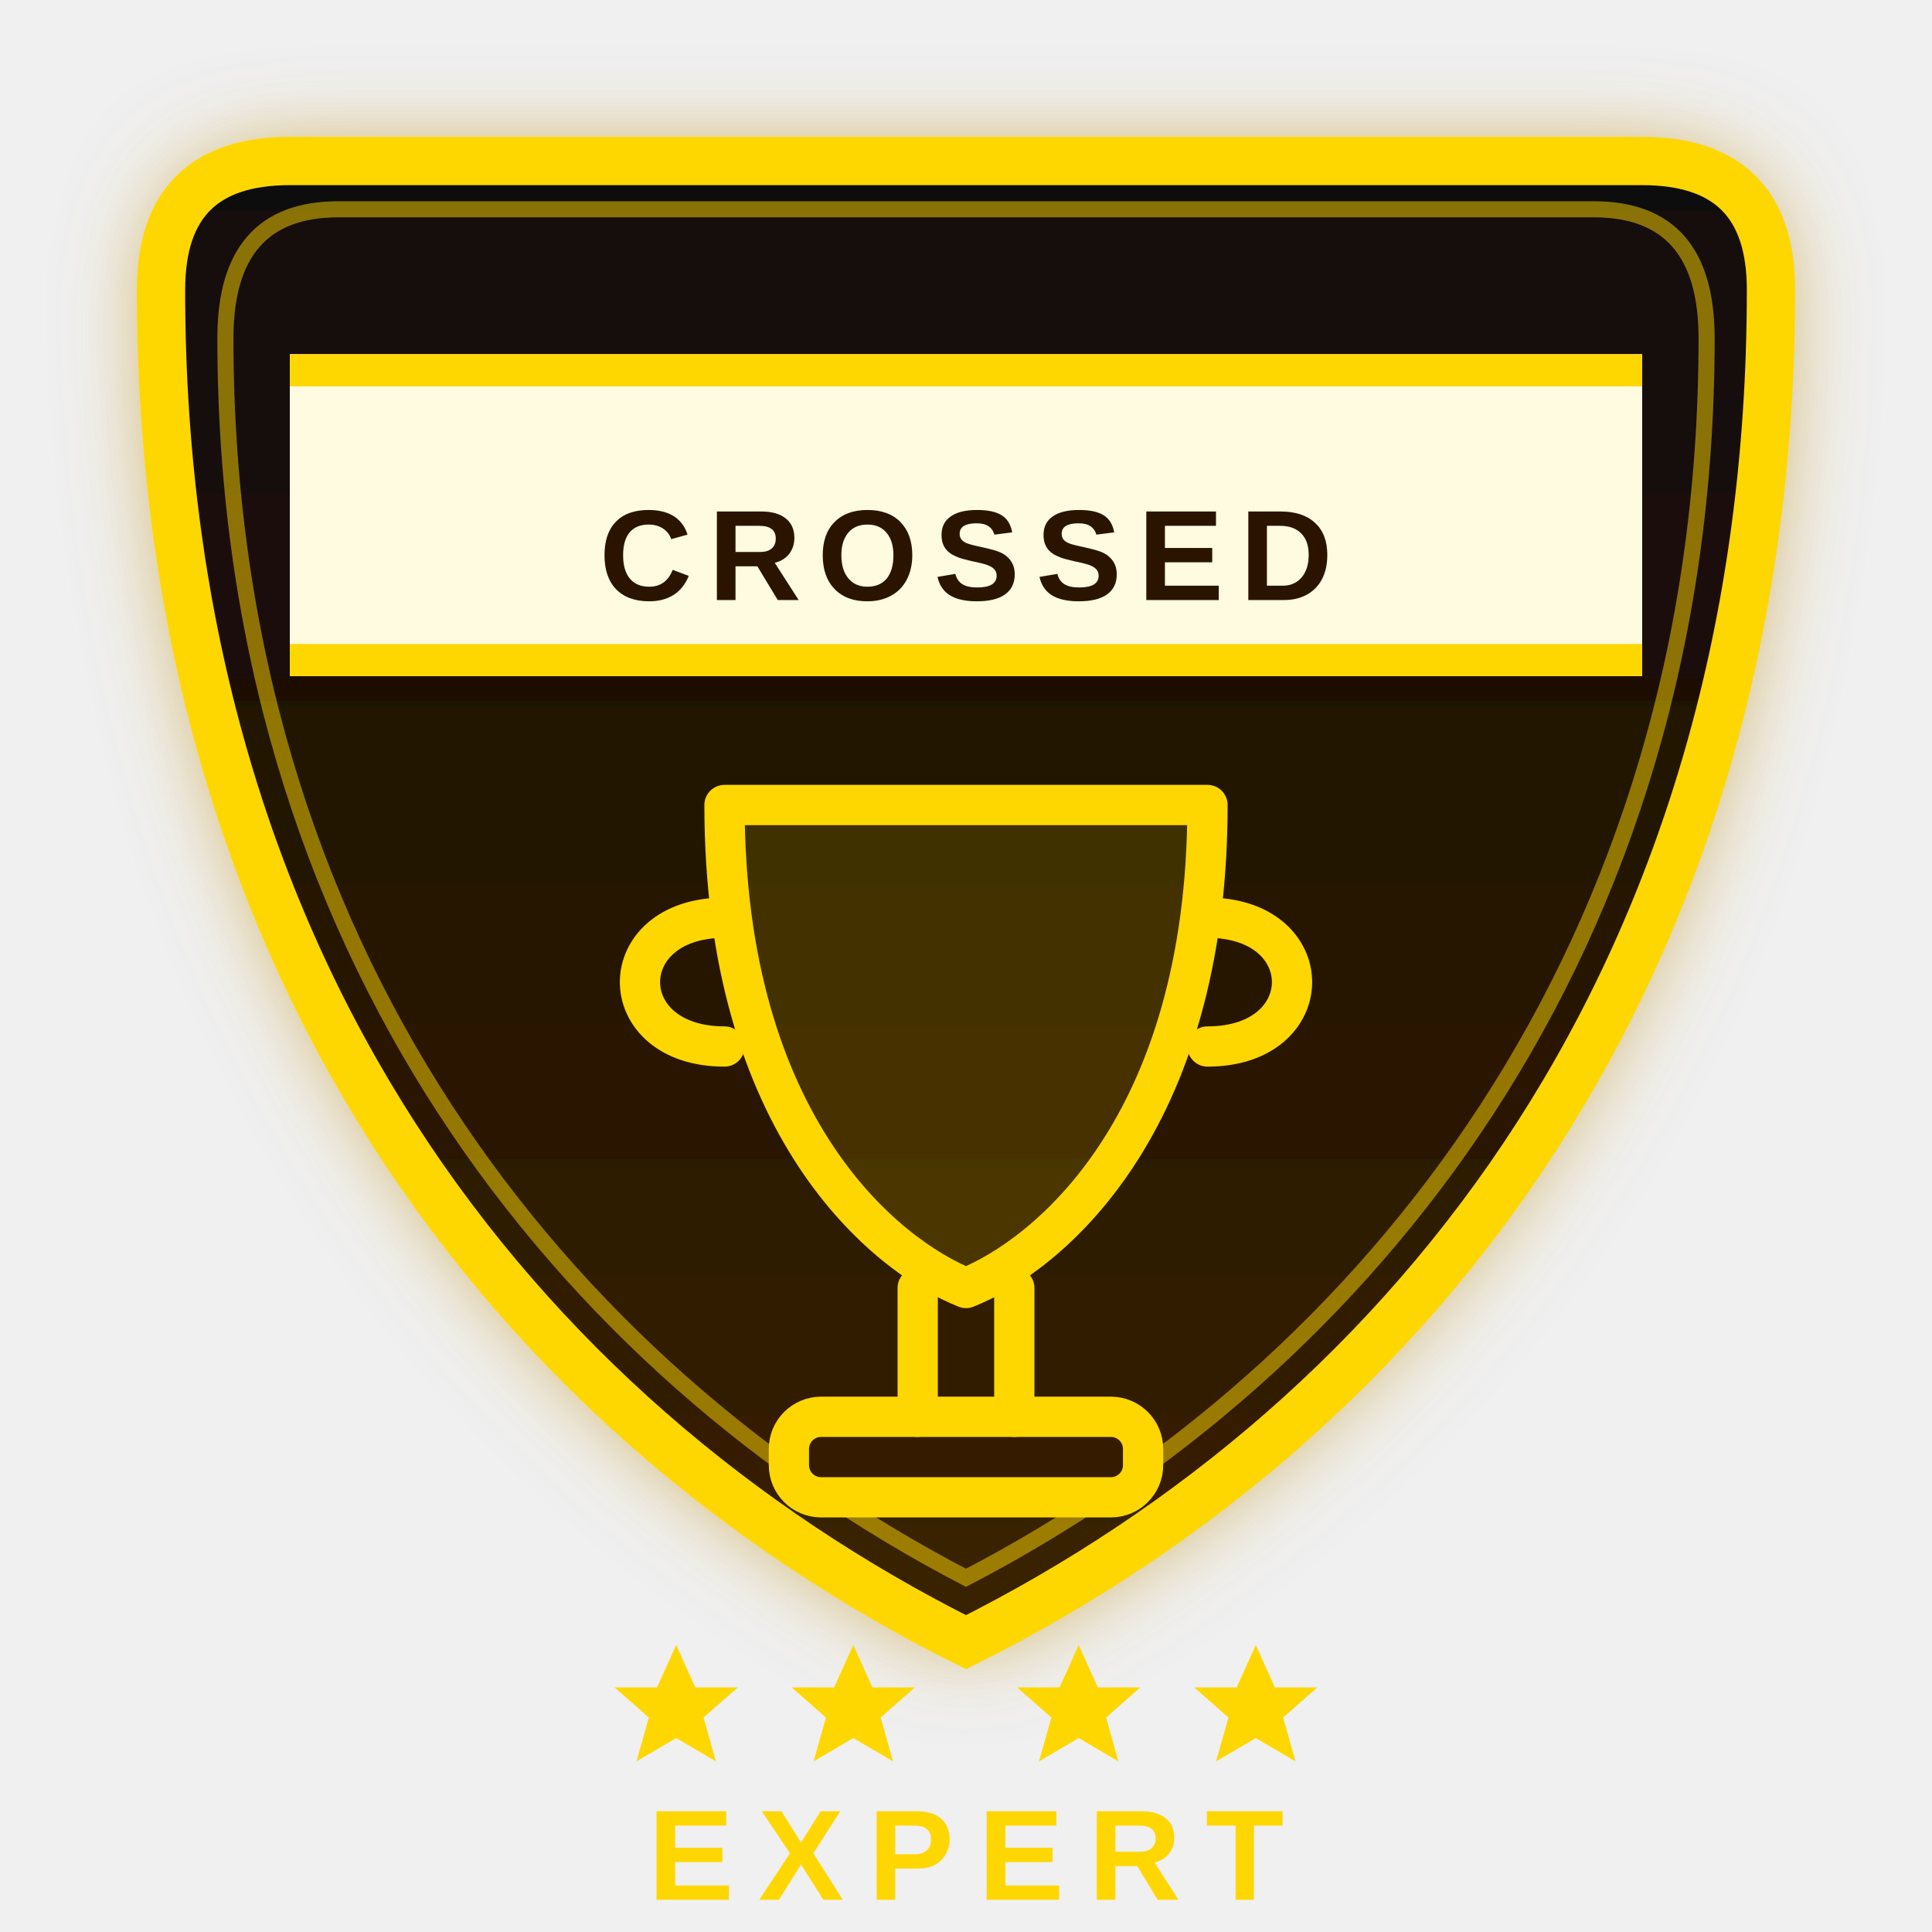
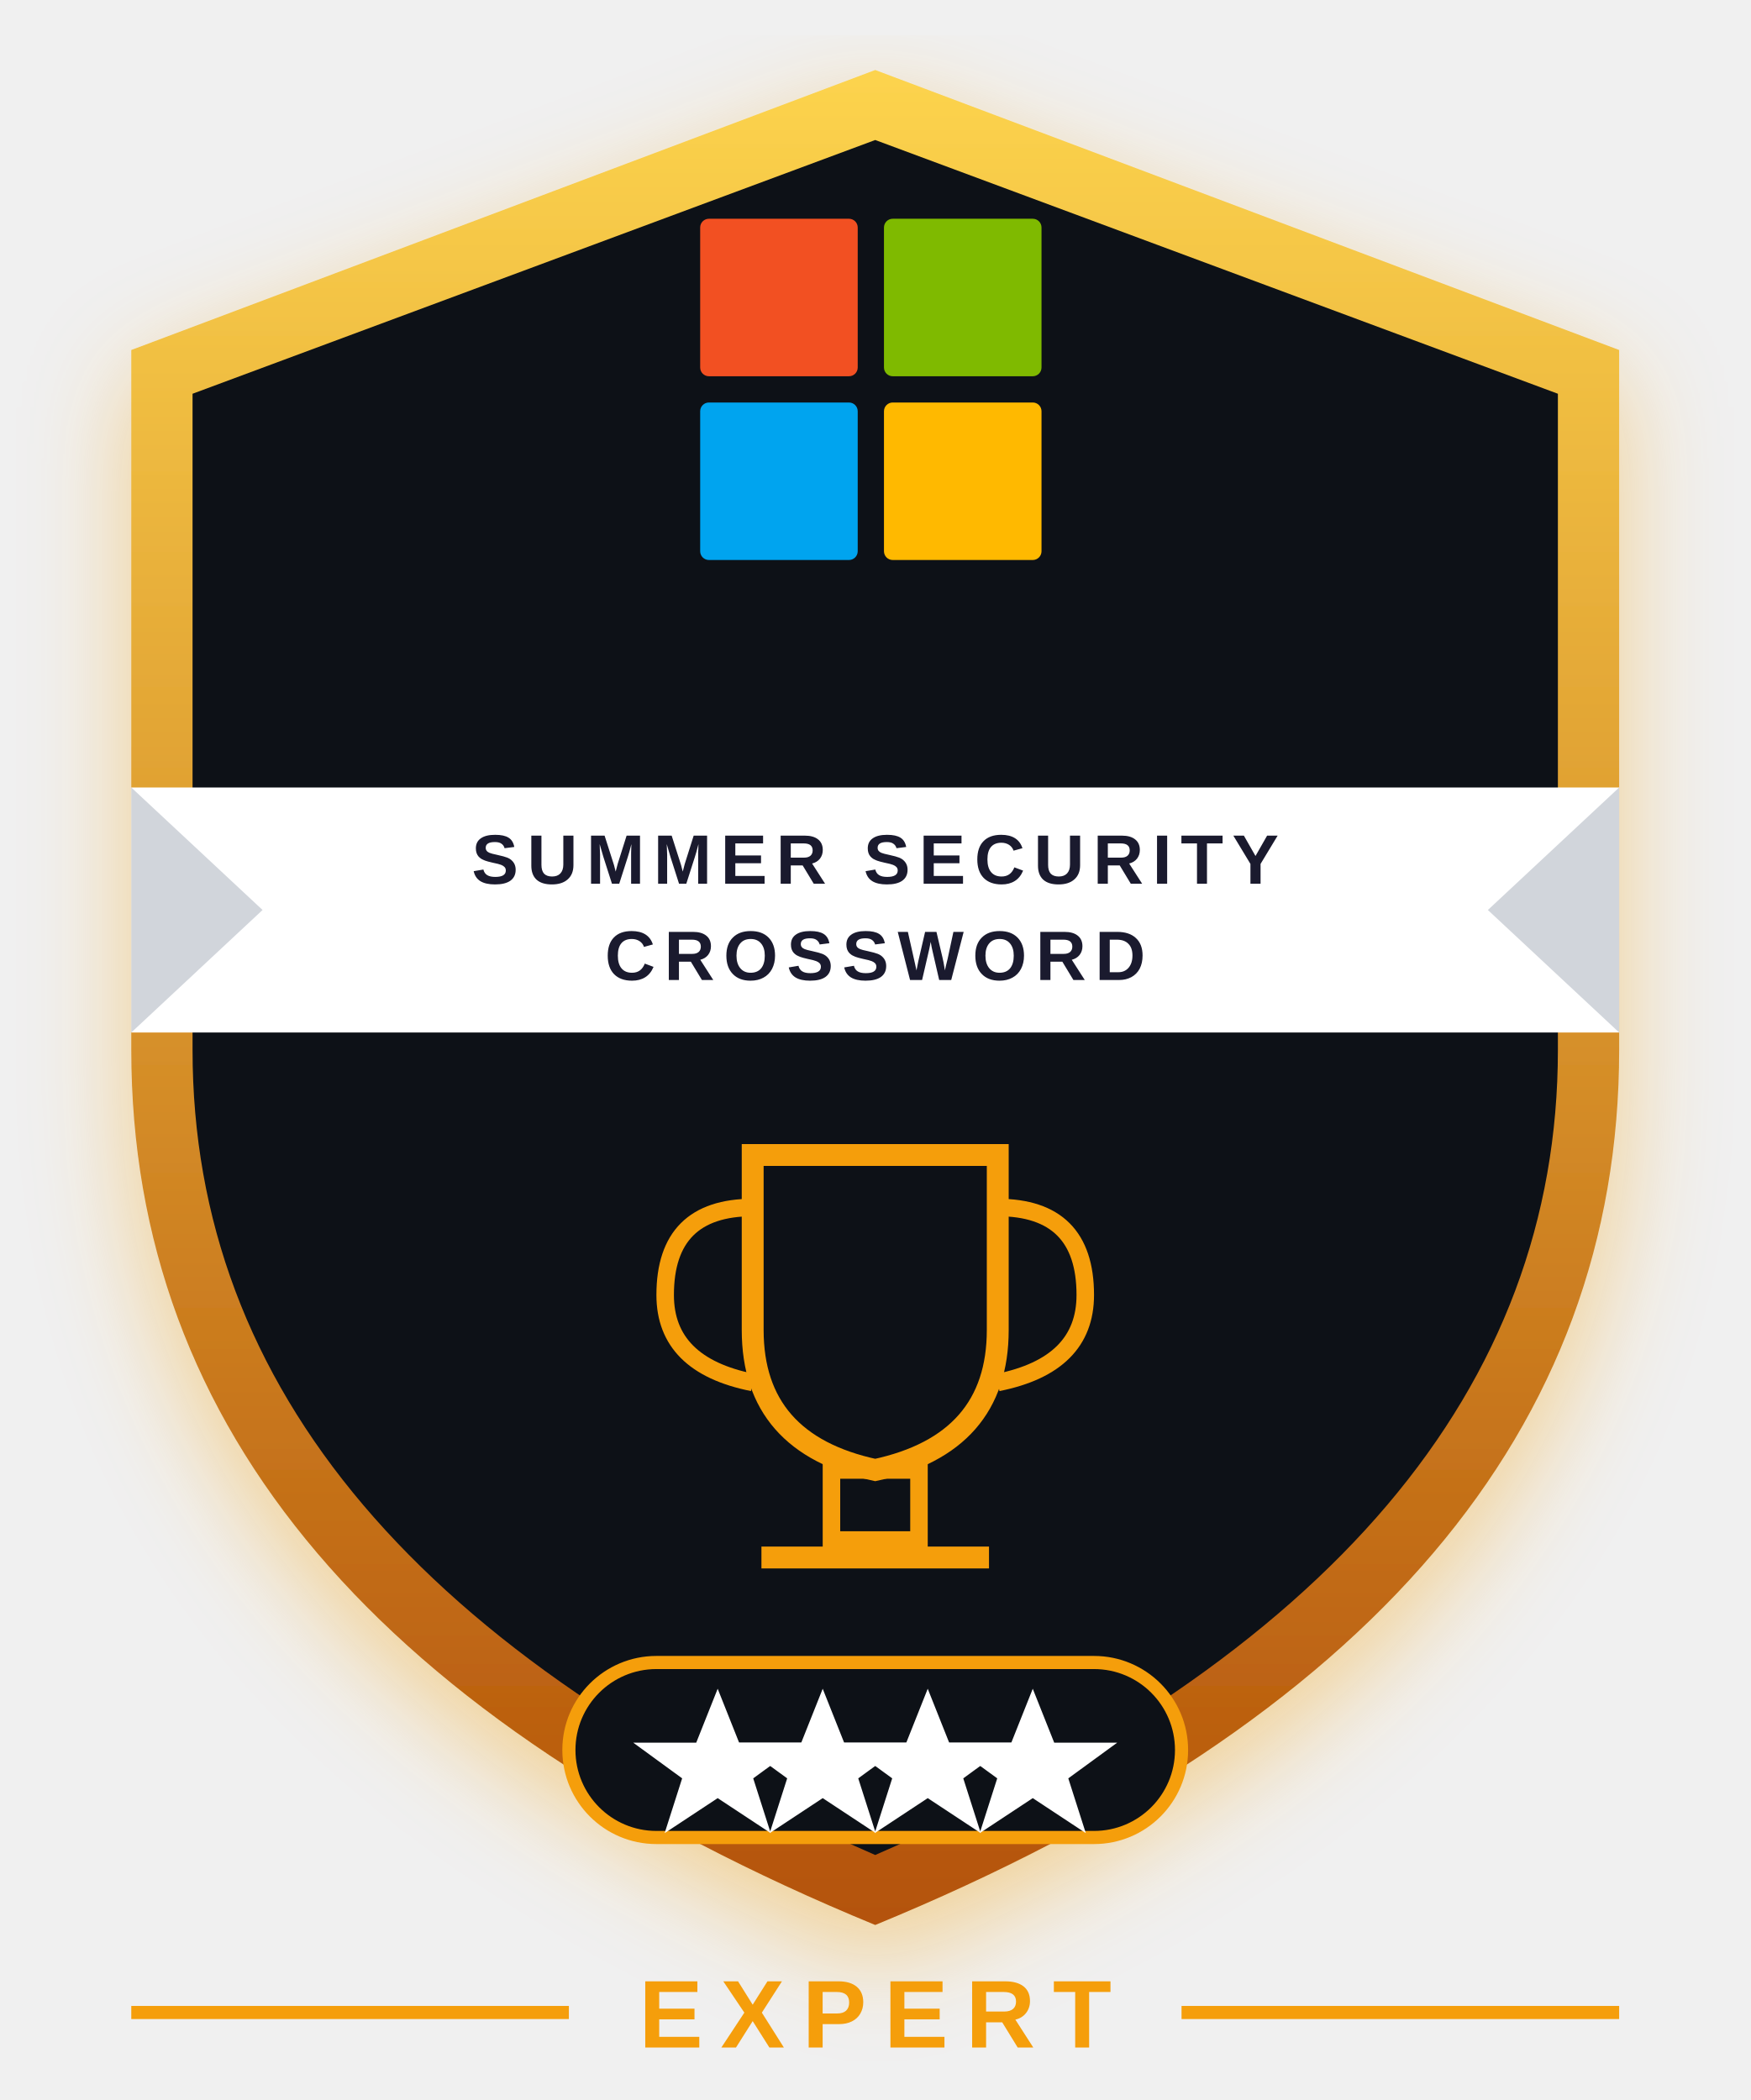
- <svg xmlns="http://www.w3.org/2000/svg" viewBox="0 0 120 120" width="120" height="120" role="img" aria-label="Pro / Expert badge">
+ <svg xmlns="http://www.w3.org/2000/svg" viewBox="0 0 200 240" width="200" height="240" role="img" aria-label="Expert badge">
  <defs>
-     <linearGradient id="pg" x1="0" y1="0" x2="0" y2="1">
-       <stop offset="0%" stop-color="#10080a" />
-       <stop offset="100%" stop-color="#3a2200" />
+     <linearGradient id="border-pro" x1="0" y1="0" x2="0" y2="1">
+       <stop offset="0%" stop-color="#fcd34d" />
+       <stop offset="100%" stop-color="#b45309" />
    </linearGradient>
-     <filter id="pglow">
-       <feGaussianBlur stdDeviation="3" result="blur" />
-       <feFlood flood-color="#bb8800" flood-opacity="0.8" result="color" />
-       <feComposite in="color" in2="blur" operator="in" result="glow" />
-       <feMerge>
-         <feMergeNode in="glow" />
-         <feMergeNode in="SourceGraphic" />
-       </feMerge>
+     <clipPath id="shield-clip-pro">
+       <path d="M100,8 L185,40 L185,120 Q185,185 100,220 Q15,185 15,120 L15,40 Z" />
+     </clipPath>
+     <filter id="shadow-pro" x="-20%" y="-20%" width="140%" height="140%">
+       <feDropShadow dx="0" dy="4" stdDeviation="6" flood-color="#f59e0b" flood-opacity="0.4" />
    </filter>
  </defs>
-   <path d="M18 10 L102 10 Q110 10 110 18 C110 60 88 88 60 102 C32 88 10 60 10 18 Q10 10 18 10 Z" fill="url(#pg)" filter="url(#pglow)" />
-   <path d="M18 10 L102 10 Q110 10 110 18 C110 60 88 88 60 102 C32 88 10 60 10 18 Q10 10 18 10 Z" fill="none" stroke="#ffd700" stroke-width="3" />
-   <path d="M21 13 L99 13 Q106 13 106 21 C106 59 85 85 60 98 C35 85 14 59 14 21 Q14 13 21 13 Z" fill="none" stroke="#ffd700" stroke-width="1" opacity="0.5" />
-   <rect x="18" y="22" width="84" height="20" fill="#fffbe0" />
-   <rect x="18" y="22" width="84" height="2" fill="#ffd700" />
-   <rect x="18" y="40" width="84" height="2" fill="#ffd700" />
-   <text x="60" y="35" text-anchor="middle" dominant-baseline="middle" font-family="system-ui, Arial, sans-serif" font-size="8" font-weight="800" fill="#2a1400" letter-spacing="1">CROSSED</text>
-   <g stroke="#ffd700" stroke-width="2.5" fill="none" stroke-linecap="round" stroke-linejoin="round">
-     <path d="M45 50 L75 50 C75 70 65 78 60 80 C55 78 45 70 45 50 Z" />
-     <path d="M45 57 C38 57 38 65 45 65" />
-     <path d="M75 57 C82 57 82 65 75 65" />
-     <line x1="57" y1="80" x2="57" y2="88" />
-     <line x1="63" y1="80" x2="63" y2="88" />
-     <rect x="49" y="88" width="22" height="5" rx="2" />
-   </g>
-   <path d="M45 50 L75 50 C75 70 65 78 60 80 C55 78 45 70 45 50 Z" fill="#ffd700" opacity="0.14" />
-   <g fill="#ffd700">
-     <polygon points="0,-4.5 1.4,-1.4 4.5,-1.4 2,0.8 2.9,4 0,2.3 -2.9,4 -2,0.8 -4.5,-1.4 -1.4,-1.4" transform="translate(42,106) scale(0.85)" />
-     <polygon points="0,-4.5 1.4,-1.4 4.5,-1.4 2,0.8 2.9,4 0,2.3 -2.9,4 -2,0.8 -4.5,-1.4 -1.4,-1.4" transform="translate(53,106) scale(0.85)" />
-     <polygon points="0,-4.5 1.4,-1.4 4.5,-1.4 2,0.8 2.9,4 0,2.3 -2.9,4 -2,0.8 -4.5,-1.4 -1.4,-1.4" transform="translate(67,106) scale(0.85)" />
-     <polygon points="0,-4.5 1.4,-1.4 4.5,-1.4 2,0.8 2.9,4 0,2.3 -2.9,4 -2,0.8 -4.5,-1.4 -1.4,-1.4" transform="translate(78,106) scale(0.85)" />
-   </g>
-   <text x="60" y="118" text-anchor="middle" font-family="system-ui, Arial, sans-serif" font-size="8" font-weight="900" fill="#ffd700" letter-spacing="1.5">EXPERT</text>
+   <path d="M100,8 L185,40 L185,120 Q185,185 100,220 Q15,185 15,120 L15,40 Z" fill="url(#border-pro)" filter="url(#shadow-pro)" />
+   <path d="M100,16 L178,45 L178,120 Q178,178 100,212 Q22,178 22,120 L22,45 Z" fill="#0d1117" />
+   <rect x="80" y="25" width="18" height="18" fill="#f25022" rx="1" />
+   <rect x="101" y="25" width="18" height="18" fill="#7fba00" rx="1" />
+   <rect x="80" y="46" width="18" height="18" fill="#00a4ef" rx="1" />
+   <rect x="101" y="46" width="18" height="18" fill="#ffb900" rx="1" />
+   <polygon points="15,90 185,90 185,118 15,118" fill="#ffffff" />
+   <polygon points="15,90 30,104 15,118" fill="#d1d5db" />
+   <polygon points="185,90 170,104 185,118" fill="#d1d5db" />
+   <text x="100" y="101" font-family="Arial Black, Arial, sans-serif" font-size="8" font-weight="900" fill="#1a1a2e" text-anchor="middle" letter-spacing="1">SUMMER SECURITY</text>
+   <text x="100" y="112" font-family="Arial Black, Arial, sans-serif" font-size="8" font-weight="900" fill="#1a1a2e" text-anchor="middle" letter-spacing="1">CROSSWORD</text>
+   <path d="M86,132 L114,132 L114,152 Q114,165 100,168 Q86,165 86,152 Z" fill="none" stroke="#f59e0b" stroke-width="2.5" />
+   <path d="M86,138 Q76,138 76,148 Q76,156 86,158" fill="none" stroke="#f59e0b" stroke-width="2" />
+   <path d="M114,138 Q124,138 124,148 Q124,156 114,158" fill="none" stroke="#f59e0b" stroke-width="2" />
+   <rect x="95" y="168" width="10" height="8" fill="none" stroke="#f59e0b" stroke-width="2" />
+   <line x1="87" y1="178" x2="113" y2="178" stroke="#f59e0b" stroke-width="2.5" />
+   <rect x="65" y="190" width="70" height="20" rx="10" fill="#0d1117" stroke="#f59e0b" stroke-width="1.5" />
+   <path d="M82,193 L84.45,199.16 L91.65,199.16 L86.06,203.24 L88.06,209.5 L82,205.5 L75.94,209.5 L77.94,203.24 L72.35,199.16 L79.55,199.16 Z" fill="white" />
+   <path d="M94,193 L96.45,199.16 L103.65,199.16 L98.06,203.24 L100.06,209.5 L94,205.5 L87.94,209.5 L89.94,203.24 L84.35,199.16 L91.55,199.16 Z" fill="white" />
+   <path d="M106,193 L108.45,199.16 L115.65,199.16 L110.06,203.24 L112.06,209.5 L106,205.5 L99.94,209.5 L101.94,203.24 L96.35,199.16 L103.55,199.16 Z" fill="white" />
+   <path d="M118,193 L120.45,199.16 L127.65,199.16 L122.06,203.24 L124.06,209.5 L118,205.5 L111.94,209.5 L113.94,203.24 L108.35,199.16 L115.55,199.16 Z" fill="white" />
+   <line x1="15" y1="230" x2="65" y2="230" stroke="#f59e0b" stroke-width="1.5" />
+   <text x="100" y="234" font-family="Arial Black, Arial, sans-serif" font-size="11" font-weight="900" fill="#f59e0b" text-anchor="middle" letter-spacing="2">EXPERT</text>
+   <line x1="135" y1="230" x2="185" y2="230" stroke="#f59e0b" stroke-width="1.5" />
</svg>
